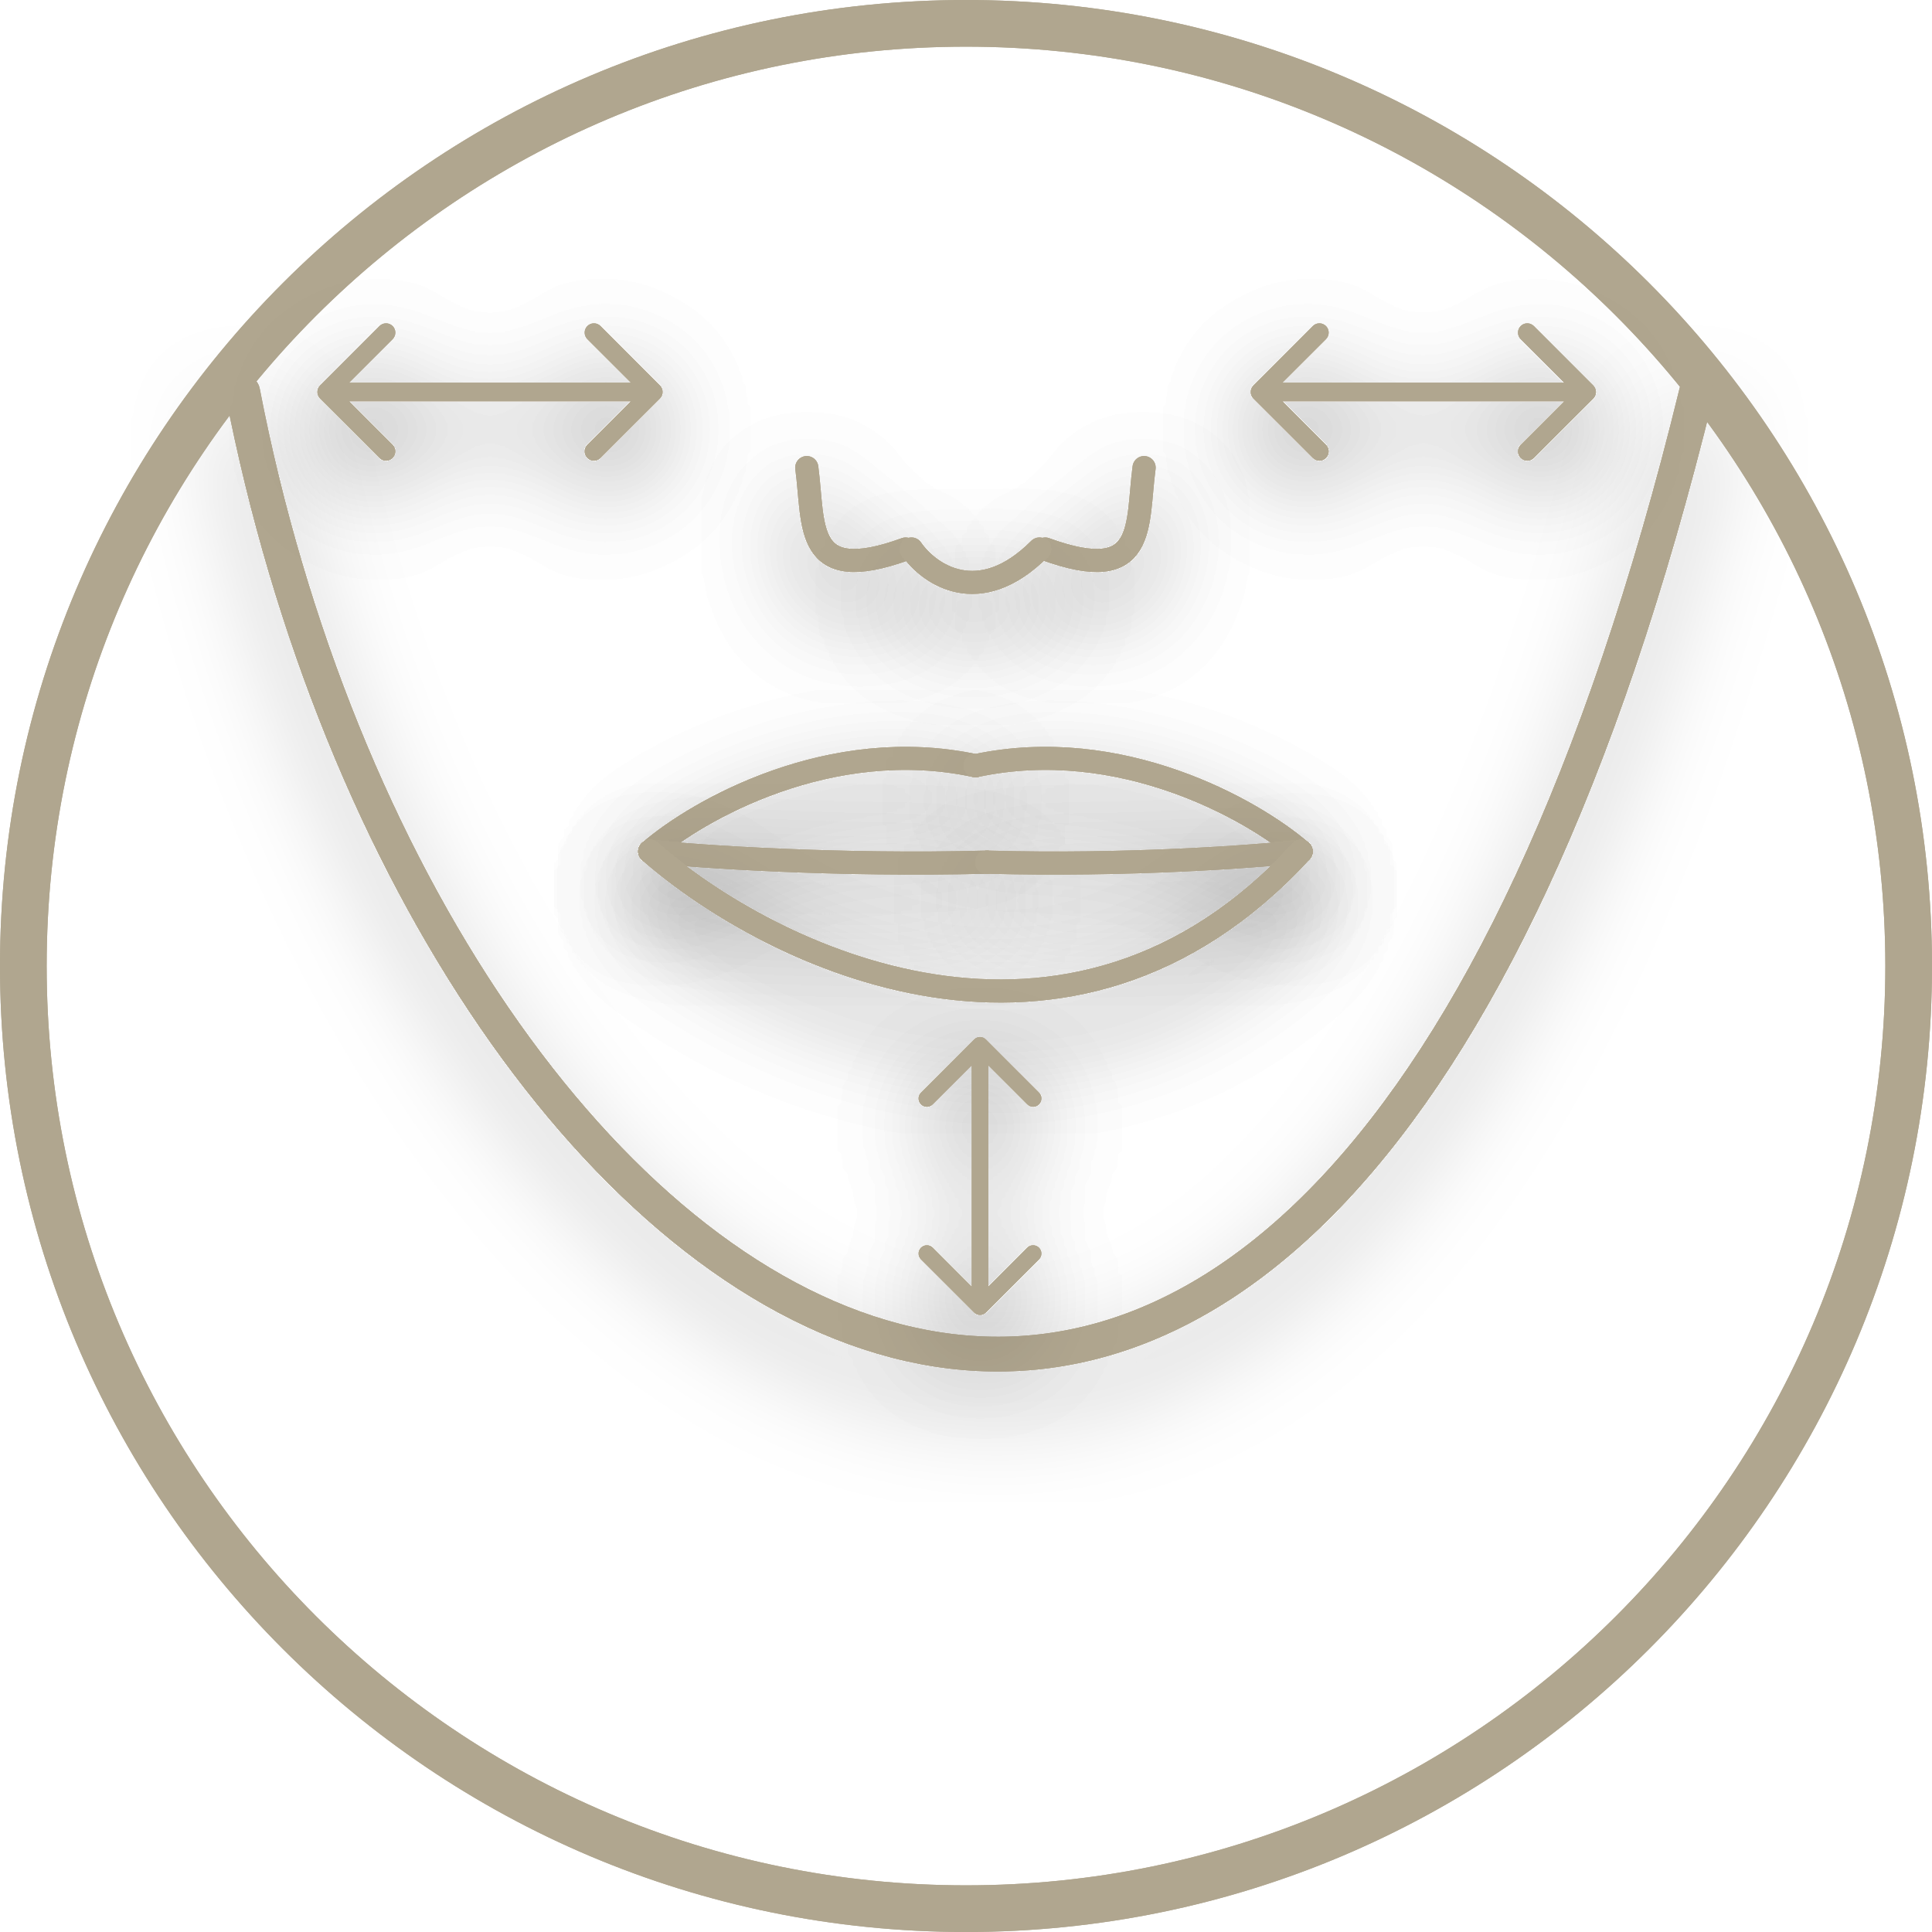
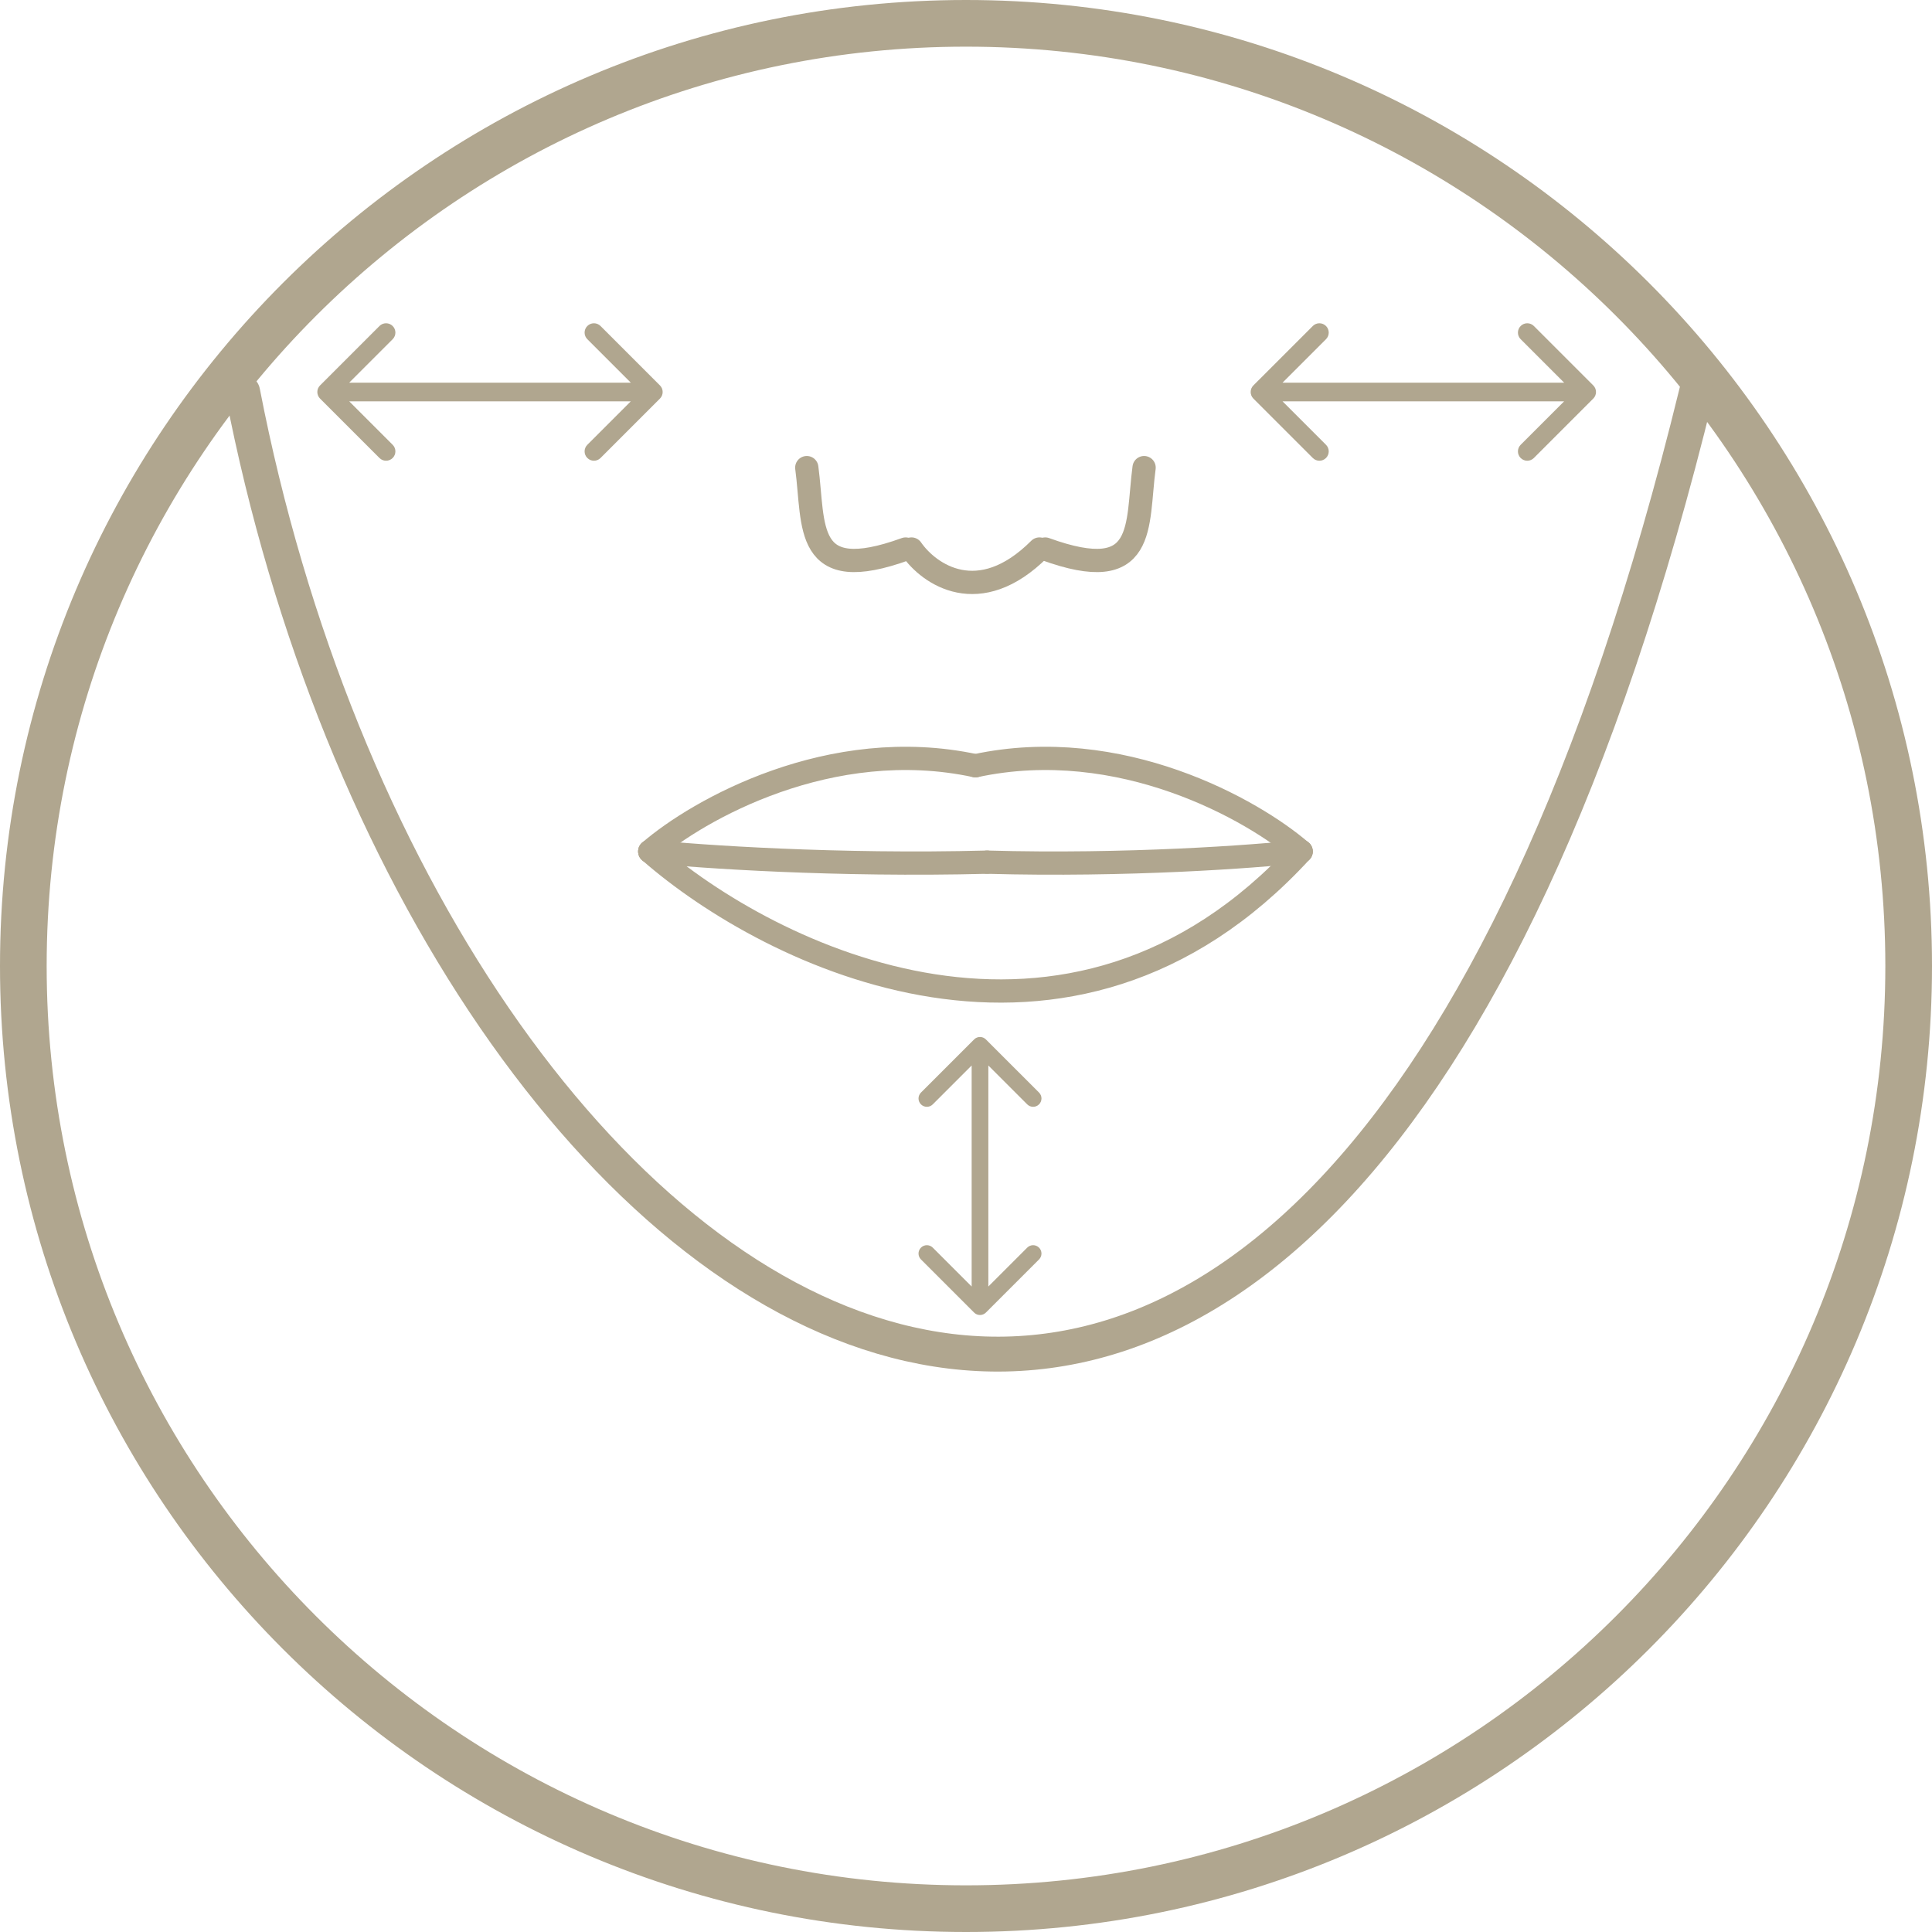
<svg xmlns="http://www.w3.org/2000/svg" width="207" height="207" viewBox="0 0 207 207" fill="none">
  <circle cx="103.5" cy="103.5" r="101" stroke="#B0A68F" stroke-width="5" />
-   <g filter="url(#filter0_d_1391_2670)">
-     <path d="M69.617 91.226C74.776 86.774 88.978 78.706 104.512 82.044" stroke="#B0A68F" stroke-width="2.492" stroke-linecap="round" />
-   </g>
-   <g filter="url(#filter1_d_1391_2670)">
-     <path d="M139.406 91.226C134.247 86.774 120.045 78.706 104.512 82.044" stroke="#B0A68F" stroke-width="2.492" stroke-linecap="round" />
-   </g>
-   <g filter="url(#filter2_d_1391_2670)">
-     <path d="M69.617 91.226C74.961 91.783 89.669 92.791 105.758 92.374" stroke="#B0A68F" stroke-width="2.492" stroke-linecap="round" />
-   </g>
-   <g filter="url(#filter3_d_1391_2670)">
-     <path d="M139.406 91.226C134.431 91.783 120.737 92.791 105.758 92.374" stroke="#B0A68F" stroke-width="2.492" stroke-linecap="round" />
-   </g>
-   <g filter="url(#filter4_d_1391_2670)">
-     <path d="M69.617 91.227C82.51 102.512 114.518 118.311 139.406 91.227" stroke="#B0A68F" stroke-width="2.492" stroke-linecap="round" />
-   </g>
-   <g filter="url(#filter5_d_1391_2670)">
-     <path d="M26 42C45.921 144.814 140.644 210.241 181.779 42" stroke="#B0A68F" stroke-width="3.739" stroke-linecap="round" />
-   </g>
-   <g filter="url(#filter6_d_1391_2670)">
-     <path d="M86.441 50.102C87.272 56.333 86.067 62.813 97.034 58.825" stroke="#B0A68F" stroke-width="2.492" stroke-linecap="round" />
-   </g>
-   <g filter="url(#filter7_d_1391_2670)">
-     <path d="M122.582 50.102C121.751 56.333 122.956 62.813 111.989 58.825" stroke="#B0A68F" stroke-width="2.492" stroke-linecap="round" />
-   </g>
-   <g filter="url(#filter8_d_1391_2670)">
-     <path d="M97.66 58.824C99.529 61.524 104.888 65.305 111.369 58.824" stroke="#B0A68F" stroke-width="2.492" stroke-linecap="round" />
-   </g>
-   <g filter="url(#filter9_d_1391_2670)">
-     <path d="M70.707 42.707C71.098 42.317 71.098 41.683 70.707 41.293L64.343 34.929C63.953 34.538 63.319 34.538 62.929 34.929C62.538 35.319 62.538 35.953 62.929 36.343L68.586 42L62.929 47.657C62.538 48.047 62.538 48.681 62.929 49.071C63.319 49.462 63.953 49.462 64.343 49.071L70.707 42.707ZM34.293 41.293C33.902 41.683 33.902 42.317 34.293 42.707L40.657 49.071C41.047 49.462 41.681 49.462 42.071 49.071C42.462 48.681 42.462 48.047 42.071 47.657L36.414 42L42.071 36.343C42.462 35.953 42.462 35.319 42.071 34.929C41.681 34.538 41.047 34.538 40.657 34.929L34.293 41.293ZM70 41L35 41V43L70 43V41Z" fill="#B0A68F" />
-   </g>
-   <g filter="url(#filter10_d_1391_2670)">
-     <path d="M170.707 42.707C171.098 42.317 171.098 41.683 170.707 41.293L164.343 34.929C163.953 34.538 163.319 34.538 162.929 34.929C162.538 35.319 162.538 35.953 162.929 36.343L168.586 42L162.929 47.657C162.538 48.047 162.538 48.681 162.929 49.071C163.319 49.462 163.953 49.462 164.343 49.071L170.707 42.707ZM134.293 41.293C133.902 41.683 133.902 42.317 134.293 42.707L140.657 49.071C141.047 49.462 141.681 49.462 142.071 49.071C142.462 48.681 142.462 48.047 142.071 47.657L136.414 42L142.071 36.343C142.462 35.953 142.462 35.319 142.071 34.929C141.681 34.538 141.047 34.538 140.657 34.929L134.293 41.293ZM170 41L135 41V43L170 43V41Z" fill="#B0A68F" />
-   </g>
-   <g filter="url(#filter11_d_1391_2670)">
-     <path d="M104.368 140.632C104.717 140.982 105.283 140.982 105.632 140.632L111.325 134.94C111.674 134.591 111.674 134.025 111.325 133.675C110.975 133.326 110.409 133.326 110.06 133.675L105 138.735L99.94 133.675C99.591 133.326 99.025 133.326 98.675 133.675C98.326 134.025 98.326 134.591 98.675 134.94L104.368 140.632ZM105.632 111.368C105.283 111.018 104.717 111.018 104.368 111.368L98.675 117.06C98.326 117.409 98.326 117.975 98.675 118.325C99.025 118.674 99.591 118.674 99.94 118.325L105 113.265L110.06 118.325C110.409 118.674 110.975 118.674 111.325 118.325C111.674 117.975 111.674 117.409 111.325 117.06L105.632 111.368ZM105.894 140L105.894 112L104.106 112L104.106 140L105.894 140Z" fill="#B0A68F" />
-   </g>
-   <circle cx="103.5" cy="103.5" r="101" stroke="#B0A68F" stroke-width="5" />
-   <g filter="url(#filter12_d_1391_2670)">
-     <path d="M69.617 91.226C74.776 86.774 88.978 78.706 104.512 82.044" stroke="#B0A68F" stroke-width="2.492" stroke-linecap="round" />
-   </g>
-   <g filter="url(#filter13_d_1391_2670)">
-     <path d="M139.406 91.226C134.247 86.774 120.045 78.706 104.512 82.044" stroke="#B0A68F" stroke-width="2.492" stroke-linecap="round" />
-   </g>
-   <g filter="url(#filter14_d_1391_2670)">
-     <path d="M69.617 91.226C74.961 91.783 89.669 92.791 105.758 92.374" stroke="#B0A68F" stroke-width="2.492" stroke-linecap="round" />
-   </g>
-   <g filter="url(#filter15_d_1391_2670)">
-     <path d="M139.406 91.226C134.431 91.783 120.737 92.791 105.758 92.374" stroke="#B0A68F" stroke-width="2.492" stroke-linecap="round" />
-   </g>
-   <g filter="url(#filter16_d_1391_2670)">
-     <path d="M69.617 91.227C82.51 102.512 114.518 118.311 139.406 91.227" stroke="#B0A68F" stroke-width="2.492" stroke-linecap="round" />
-   </g>
+   <path d="M69.617 91.226C74.776 86.774 88.978 78.706 104.512 82.044" stroke="#B0A68F" stroke-width="2.492" stroke-linecap="round" />
+   <path d="M139.406 91.226C134.247 86.774 120.045 78.706 104.512 82.044" stroke="#B0A68F" stroke-width="2.492" stroke-linecap="round" />
+   <path d="M69.617 91.226C74.961 91.783 89.669 92.791 105.758 92.374" stroke="#B0A68F" stroke-width="2.492" stroke-linecap="round" />
+   <path d="M139.406 91.226C134.431 91.783 120.737 92.791 105.758 92.374" stroke="#B0A68F" stroke-width="2.492" stroke-linecap="round" />
+   <path d="M69.617 91.227C82.51 102.512 114.518 118.311 139.406 91.227" stroke="#B0A68F" stroke-width="2.492" stroke-linecap="round" />
  <path d="M26 42C45.921 144.814 140.644 210.241 181.779 42" stroke="#B0A68F" stroke-width="3.739" stroke-linecap="round" />
-   <g filter="url(#filter17_d_1391_2670)">
-     <path d="M86.441 50.102C87.272 56.333 86.067 62.813 97.034 58.825" stroke="#B0A68F" stroke-width="2.492" stroke-linecap="round" />
-   </g>
-   <g filter="url(#filter18_d_1391_2670)">
-     <path d="M122.582 50.102C121.751 56.333 122.956 62.813 111.989 58.825" stroke="#B0A68F" stroke-width="2.492" stroke-linecap="round" />
-   </g>
-   <g filter="url(#filter19_d_1391_2670)">
-     <path d="M97.66 58.824C99.529 61.524 104.888 65.305 111.369 58.824" stroke="#B0A68F" stroke-width="2.492" stroke-linecap="round" />
-   </g>
-   <g filter="url(#filter20_d_1391_2670)">
-     <path d="M70.707 42.707C71.098 42.317 71.098 41.683 70.707 41.293L64.343 34.929C63.953 34.538 63.319 34.538 62.929 34.929C62.538 35.319 62.538 35.953 62.929 36.343L68.586 42L62.929 47.657C62.538 48.047 62.538 48.681 62.929 49.071C63.319 49.462 63.953 49.462 64.343 49.071L70.707 42.707ZM34.293 41.293C33.902 41.683 33.902 42.317 34.293 42.707L40.657 49.071C41.047 49.462 41.681 49.462 42.071 49.071C42.462 48.681 42.462 48.047 42.071 47.657L36.414 42L42.071 36.343C42.462 35.953 42.462 35.319 42.071 34.929C41.681 34.538 41.047 34.538 40.657 34.929L34.293 41.293ZM70 41L35 41V43L70 43V41Z" fill="#B0A68F" />
-   </g>
-   <g filter="url(#filter21_d_1391_2670)">
-     <path d="M170.707 42.707C171.098 42.317 171.098 41.683 170.707 41.293L164.343 34.929C163.953 34.538 163.319 34.538 162.929 34.929C162.538 35.319 162.538 35.953 162.929 36.343L168.586 42L162.929 47.657C162.538 48.047 162.538 48.681 162.929 49.071C163.319 49.462 163.953 49.462 164.343 49.071L170.707 42.707ZM134.293 41.293C133.902 41.683 133.902 42.317 134.293 42.707L140.657 49.071C141.047 49.462 141.681 49.462 142.071 49.071C142.462 48.681 142.462 48.047 142.071 47.657L136.414 42L142.071 36.343C142.462 35.953 142.462 35.319 142.071 34.929C141.681 34.538 141.047 34.538 140.657 34.929L134.293 41.293ZM170 41L135 41V43L170 43V41Z" fill="#B0A68F" />
-   </g>
-   <g filter="url(#filter22_d_1391_2670)">
-     <path d="M104.368 140.632C104.717 140.982 105.283 140.982 105.632 140.632L111.325 134.94C111.674 134.591 111.674 134.025 111.325 133.675C110.975 133.326 110.409 133.326 110.06 133.675L105 138.735L99.94 133.675C99.591 133.326 99.025 133.326 98.675 133.675C98.326 134.025 98.326 134.591 98.675 134.94L104.368 140.632ZM105.632 111.368C105.283 111.018 104.717 111.018 104.368 111.368L98.675 117.06C98.326 117.409 98.326 117.975 98.675 118.325C99.025 118.674 99.591 118.674 99.94 118.325L105 113.265L110.06 118.325C110.409 118.674 110.975 118.674 111.325 118.325C111.674 117.975 111.674 117.409 111.325 117.06L105.632 111.368ZM105.894 140L105.894 112L104.106 112L104.106 140L105.894 140Z" fill="#B0A68F" />
-   </g>
-   <defs>
-     <filter id="filter0_d_1391_2670" x="58.371" y="74.01" width="57.387" height="32.463" filterUnits="userSpaceOnUse" color-interpolation-filters="sRGB">
-       <feFlood flood-opacity="0" result="BackgroundImageFix" />
-       <feColorMatrix in="SourceAlpha" type="matrix" values="0 0 0 0 0 0 0 0 0 0 0 0 0 0 0 0 0 0 127 0" result="hardAlpha" />
-       <feOffset dy="4" />
-       <feGaussianBlur stdDeviation="5" />
-       <feComposite in2="hardAlpha" operator="out" />
-       <feColorMatrix type="matrix" values="0 0 0 0 0 0 0 0 0 0 0 0 0 0 0 0 0 0 0.25 0" />
-       <feBlend mode="normal" in2="BackgroundImageFix" result="effect1_dropShadow_1391_2670" />
-       <feBlend mode="normal" in="SourceGraphic" in2="effect1_dropShadow_1391_2670" result="shape" />
-     </filter>
-     <filter id="filter1_d_1391_2670" x="93.266" y="74.01" width="57.387" height="32.463" filterUnits="userSpaceOnUse" color-interpolation-filters="sRGB">
-       <feFlood flood-opacity="0" result="BackgroundImageFix" />
-       <feColorMatrix in="SourceAlpha" type="matrix" values="0 0 0 0 0 0 0 0 0 0 0 0 0 0 0 0 0 0 127 0" result="hardAlpha" />
-       <feOffset dy="4" />
-       <feGaussianBlur stdDeviation="5" />
-       <feComposite in2="hardAlpha" operator="out" />
-       <feColorMatrix type="matrix" values="0 0 0 0 0 0 0 0 0 0 0 0 0 0 0 0 0 0 0.25 0" />
-       <feBlend mode="normal" in2="BackgroundImageFix" result="effect1_dropShadow_1391_2670" />
-       <feBlend mode="normal" in="SourceGraphic" in2="effect1_dropShadow_1391_2670" result="shape" />
-     </filter>
-     <filter id="filter2_d_1391_2670" x="58.371" y="83.981" width="58.633" height="23.738" filterUnits="userSpaceOnUse" color-interpolation-filters="sRGB">
-       <feFlood flood-opacity="0" result="BackgroundImageFix" />
-       <feColorMatrix in="SourceAlpha" type="matrix" values="0 0 0 0 0 0 0 0 0 0 0 0 0 0 0 0 0 0 127 0" result="hardAlpha" />
-       <feOffset dy="4" />
-       <feGaussianBlur stdDeviation="5" />
-       <feComposite in2="hardAlpha" operator="out" />
-       <feColorMatrix type="matrix" values="0 0 0 0 0 0 0 0 0 0 0 0 0 0 0 0 0 0 0.25 0" />
-       <feBlend mode="normal" in2="BackgroundImageFix" result="effect1_dropShadow_1391_2670" />
-       <feBlend mode="normal" in="SourceGraphic" in2="effect1_dropShadow_1391_2670" result="shape" />
-     </filter>
-     <filter id="filter3_d_1391_2670" x="94.512" y="83.981" width="56.141" height="23.738" filterUnits="userSpaceOnUse" color-interpolation-filters="sRGB">
-       <feFlood flood-opacity="0" result="BackgroundImageFix" />
-       <feColorMatrix in="SourceAlpha" type="matrix" values="0 0 0 0 0 0 0 0 0 0 0 0 0 0 0 0 0 0 127 0" result="hardAlpha" />
-       <feOffset dy="4" />
-       <feGaussianBlur stdDeviation="5" />
-       <feComposite in2="hardAlpha" operator="out" />
-       <feColorMatrix type="matrix" values="0 0 0 0 0 0 0 0 0 0 0 0 0 0 0 0 0 0 0.25 0" />
-       <feBlend mode="normal" in2="BackgroundImageFix" result="effect1_dropShadow_1391_2670" />
-       <feBlend mode="normal" in="SourceGraphic" in2="effect1_dropShadow_1391_2670" result="shape" />
-     </filter>
-     <filter id="filter4_d_1391_2670" x="58.371" y="83.981" width="92.281" height="37.447" filterUnits="userSpaceOnUse" color-interpolation-filters="sRGB">
-       <feFlood flood-opacity="0" result="BackgroundImageFix" />
-       <feColorMatrix in="SourceAlpha" type="matrix" values="0 0 0 0 0 0 0 0 0 0 0 0 0 0 0 0 0 0 127 0" result="hardAlpha" />
-       <feOffset dy="4" />
-       <feGaussianBlur stdDeviation="5" />
-       <feComposite in2="hardAlpha" operator="out" />
-       <feColorMatrix type="matrix" values="0 0 0 0 0 0 0 0 0 0 0 0 0 0 0 0 0 0 0.25 0" />
-       <feBlend mode="normal" in2="BackgroundImageFix" result="effect1_dropShadow_1391_2670" />
-       <feBlend mode="normal" in="SourceGraphic" in2="effect1_dropShadow_1391_2670" result="shape" />
-     </filter>
-     <filter id="filter5_d_1391_2670" x="14.129" y="34.131" width="179.52" height="126.824" filterUnits="userSpaceOnUse" color-interpolation-filters="sRGB">
-       <feFlood flood-opacity="0" result="BackgroundImageFix" />
-       <feColorMatrix in="SourceAlpha" type="matrix" values="0 0 0 0 0 0 0 0 0 0 0 0 0 0 0 0 0 0 127 0" result="hardAlpha" />
-       <feOffset dy="4" />
-       <feGaussianBlur stdDeviation="5" />
-       <feComposite in2="hardAlpha" operator="out" />
-       <feColorMatrix type="matrix" values="0 0 0 0 0 0 0 0 0 0 0 0 0 0 0 0 0 0 0.25 0" />
-       <feBlend mode="normal" in2="BackgroundImageFix" result="effect1_dropShadow_1391_2670" />
-       <feBlend mode="normal" in="SourceGraphic" in2="effect1_dropShadow_1391_2670" result="shape" />
-     </filter>
-     <filter id="filter6_d_1391_2670" x="75.195" y="42.855" width="33.086" height="32.443" filterUnits="userSpaceOnUse" color-interpolation-filters="sRGB">
-       <feFlood flood-opacity="0" result="BackgroundImageFix" />
-       <feColorMatrix in="SourceAlpha" type="matrix" values="0 0 0 0 0 0 0 0 0 0 0 0 0 0 0 0 0 0 127 0" result="hardAlpha" />
-       <feOffset dy="4" />
-       <feGaussianBlur stdDeviation="5" />
-       <feComposite in2="hardAlpha" operator="out" />
-       <feColorMatrix type="matrix" values="0 0 0 0 0 0 0 0 0 0 0 0 0 0 0 0 0 0 0.25 0" />
-       <feBlend mode="normal" in2="BackgroundImageFix" result="effect1_dropShadow_1391_2670" />
-       <feBlend mode="normal" in="SourceGraphic" in2="effect1_dropShadow_1391_2670" result="shape" />
-     </filter>
-     <filter id="filter7_d_1391_2670" x="100.742" y="42.855" width="33.086" height="32.443" filterUnits="userSpaceOnUse" color-interpolation-filters="sRGB">
-       <feFlood flood-opacity="0" result="BackgroundImageFix" />
-       <feColorMatrix in="SourceAlpha" type="matrix" values="0 0 0 0 0 0 0 0 0 0 0 0 0 0 0 0 0 0 127 0" result="hardAlpha" />
-       <feOffset dy="4" />
-       <feGaussianBlur stdDeviation="5" />
-       <feComposite in2="hardAlpha" operator="out" />
-       <feColorMatrix type="matrix" values="0 0 0 0 0 0 0 0 0 0 0 0 0 0 0 0 0 0 0.25 0" />
-       <feBlend mode="normal" in2="BackgroundImageFix" result="effect1_dropShadow_1391_2670" />
-       <feBlend mode="normal" in="SourceGraphic" in2="effect1_dropShadow_1391_2670" result="shape" />
-     </filter>
-     <filter id="filter8_d_1391_2670" x="86.414" y="51.578" width="36.199" height="26.07" filterUnits="userSpaceOnUse" color-interpolation-filters="sRGB">
-       <feFlood flood-opacity="0" result="BackgroundImageFix" />
-       <feColorMatrix in="SourceAlpha" type="matrix" values="0 0 0 0 0 0 0 0 0 0 0 0 0 0 0 0 0 0 127 0" result="hardAlpha" />
-       <feOffset dy="4" />
-       <feGaussianBlur stdDeviation="5" />
-       <feComposite in2="hardAlpha" operator="out" />
-       <feColorMatrix type="matrix" values="0 0 0 0 0 0 0 0 0 0 0 0 0 0 0 0 0 0 0.25 0" />
-       <feBlend mode="normal" in2="BackgroundImageFix" result="effect1_dropShadow_1391_2670" />
-       <feBlend mode="normal" in="SourceGraphic" in2="effect1_dropShadow_1391_2670" result="shape" />
-     </filter>
-     <filter id="filter9_d_1391_2670" x="24" y="28.637" width="57" height="34.727" filterUnits="userSpaceOnUse" color-interpolation-filters="sRGB">
-       <feFlood flood-opacity="0" result="BackgroundImageFix" />
-       <feColorMatrix in="SourceAlpha" type="matrix" values="0 0 0 0 0 0 0 0 0 0 0 0 0 0 0 0 0 0 127 0" result="hardAlpha" />
-       <feOffset dy="4" />
-       <feGaussianBlur stdDeviation="5" />
-       <feComposite in2="hardAlpha" operator="out" />
-       <feColorMatrix type="matrix" values="0 0 0 0 0 0 0 0 0 0 0 0 0 0 0 0 0 0 0.25 0" />
-       <feBlend mode="normal" in2="BackgroundImageFix" result="effect1_dropShadow_1391_2670" />
-       <feBlend mode="normal" in="SourceGraphic" in2="effect1_dropShadow_1391_2670" result="shape" />
-     </filter>
-     <filter id="filter10_d_1391_2670" x="124" y="28.637" width="57" height="34.727" filterUnits="userSpaceOnUse" color-interpolation-filters="sRGB">
-       <feFlood flood-opacity="0" result="BackgroundImageFix" />
-       <feColorMatrix in="SourceAlpha" type="matrix" values="0 0 0 0 0 0 0 0 0 0 0 0 0 0 0 0 0 0 127 0" result="hardAlpha" />
-       <feOffset dy="4" />
-       <feGaussianBlur stdDeviation="5" />
-       <feComposite in2="hardAlpha" operator="out" />
-       <feColorMatrix type="matrix" values="0 0 0 0 0 0 0 0 0 0 0 0 0 0 0 0 0 0 0.25 0" />
-       <feBlend mode="normal" in2="BackgroundImageFix" result="effect1_dropShadow_1391_2670" />
-       <feBlend mode="normal" in="SourceGraphic" in2="effect1_dropShadow_1391_2670" result="shape" />
-     </filter>
-     <filter id="filter11_d_1391_2670" x="88.414" y="105.105" width="33.172" height="49.789" filterUnits="userSpaceOnUse" color-interpolation-filters="sRGB">
-       <feFlood flood-opacity="0" result="BackgroundImageFix" />
-       <feColorMatrix in="SourceAlpha" type="matrix" values="0 0 0 0 0 0 0 0 0 0 0 0 0 0 0 0 0 0 127 0" result="hardAlpha" />
-       <feOffset dy="4" />
-       <feGaussianBlur stdDeviation="5" />
-       <feComposite in2="hardAlpha" operator="out" />
-       <feColorMatrix type="matrix" values="0 0 0 0 0 0 0 0 0 0 0 0 0 0 0 0 0 0 0.25 0" />
-       <feBlend mode="normal" in2="BackgroundImageFix" result="effect1_dropShadow_1391_2670" />
-       <feBlend mode="normal" in="SourceGraphic" in2="effect1_dropShadow_1391_2670" result="shape" />
-     </filter>
-     <filter id="filter12_d_1391_2670" x="58.371" y="74.01" width="57.387" height="32.463" filterUnits="userSpaceOnUse" color-interpolation-filters="sRGB">
-       <feFlood flood-opacity="0" result="BackgroundImageFix" />
-       <feColorMatrix in="SourceAlpha" type="matrix" values="0 0 0 0 0 0 0 0 0 0 0 0 0 0 0 0 0 0 127 0" result="hardAlpha" />
-       <feOffset dy="4" />
-       <feGaussianBlur stdDeviation="5" />
-       <feComposite in2="hardAlpha" operator="out" />
-       <feColorMatrix type="matrix" values="0 0 0 0 0 0 0 0 0 0 0 0 0 0 0 0 0 0 0.25 0" />
-       <feBlend mode="normal" in2="BackgroundImageFix" result="effect1_dropShadow_1391_2670" />
-       <feBlend mode="normal" in="SourceGraphic" in2="effect1_dropShadow_1391_2670" result="shape" />
-     </filter>
-     <filter id="filter13_d_1391_2670" x="93.266" y="74.01" width="57.387" height="32.463" filterUnits="userSpaceOnUse" color-interpolation-filters="sRGB">
-       <feFlood flood-opacity="0" result="BackgroundImageFix" />
-       <feColorMatrix in="SourceAlpha" type="matrix" values="0 0 0 0 0 0 0 0 0 0 0 0 0 0 0 0 0 0 127 0" result="hardAlpha" />
-       <feOffset dy="4" />
-       <feGaussianBlur stdDeviation="5" />
-       <feComposite in2="hardAlpha" operator="out" />
-       <feColorMatrix type="matrix" values="0 0 0 0 0 0 0 0 0 0 0 0 0 0 0 0 0 0 0.25 0" />
-       <feBlend mode="normal" in2="BackgroundImageFix" result="effect1_dropShadow_1391_2670" />
-       <feBlend mode="normal" in="SourceGraphic" in2="effect1_dropShadow_1391_2670" result="shape" />
-     </filter>
-     <filter id="filter14_d_1391_2670" x="58.371" y="83.981" width="58.633" height="23.738" filterUnits="userSpaceOnUse" color-interpolation-filters="sRGB">
-       <feFlood flood-opacity="0" result="BackgroundImageFix" />
-       <feColorMatrix in="SourceAlpha" type="matrix" values="0 0 0 0 0 0 0 0 0 0 0 0 0 0 0 0 0 0 127 0" result="hardAlpha" />
-       <feOffset dy="4" />
-       <feGaussianBlur stdDeviation="5" />
-       <feComposite in2="hardAlpha" operator="out" />
-       <feColorMatrix type="matrix" values="0 0 0 0 0 0 0 0 0 0 0 0 0 0 0 0 0 0 0.25 0" />
-       <feBlend mode="normal" in2="BackgroundImageFix" result="effect1_dropShadow_1391_2670" />
-       <feBlend mode="normal" in="SourceGraphic" in2="effect1_dropShadow_1391_2670" result="shape" />
-     </filter>
-     <filter id="filter15_d_1391_2670" x="94.512" y="83.981" width="56.141" height="23.738" filterUnits="userSpaceOnUse" color-interpolation-filters="sRGB">
-       <feFlood flood-opacity="0" result="BackgroundImageFix" />
-       <feColorMatrix in="SourceAlpha" type="matrix" values="0 0 0 0 0 0 0 0 0 0 0 0 0 0 0 0 0 0 127 0" result="hardAlpha" />
-       <feOffset dy="4" />
-       <feGaussianBlur stdDeviation="5" />
-       <feComposite in2="hardAlpha" operator="out" />
-       <feColorMatrix type="matrix" values="0 0 0 0 0 0 0 0 0 0 0 0 0 0 0 0 0 0 0.25 0" />
-       <feBlend mode="normal" in2="BackgroundImageFix" result="effect1_dropShadow_1391_2670" />
-       <feBlend mode="normal" in="SourceGraphic" in2="effect1_dropShadow_1391_2670" result="shape" />
-     </filter>
-     <filter id="filter16_d_1391_2670" x="58.371" y="83.981" width="92.281" height="37.447" filterUnits="userSpaceOnUse" color-interpolation-filters="sRGB">
-       <feFlood flood-opacity="0" result="BackgroundImageFix" />
-       <feColorMatrix in="SourceAlpha" type="matrix" values="0 0 0 0 0 0 0 0 0 0 0 0 0 0 0 0 0 0 127 0" result="hardAlpha" />
-       <feOffset dy="4" />
-       <feGaussianBlur stdDeviation="5" />
-       <feComposite in2="hardAlpha" operator="out" />
-       <feColorMatrix type="matrix" values="0 0 0 0 0 0 0 0 0 0 0 0 0 0 0 0 0 0 0.25 0" />
-       <feBlend mode="normal" in2="BackgroundImageFix" result="effect1_dropShadow_1391_2670" />
-       <feBlend mode="normal" in="SourceGraphic" in2="effect1_dropShadow_1391_2670" result="shape" />
-     </filter>
-     <filter id="filter17_d_1391_2670" x="75.195" y="42.855" width="33.086" height="32.443" filterUnits="userSpaceOnUse" color-interpolation-filters="sRGB">
-       <feFlood flood-opacity="0" result="BackgroundImageFix" />
-       <feColorMatrix in="SourceAlpha" type="matrix" values="0 0 0 0 0 0 0 0 0 0 0 0 0 0 0 0 0 0 127 0" result="hardAlpha" />
-       <feOffset dy="4" />
-       <feGaussianBlur stdDeviation="5" />
-       <feComposite in2="hardAlpha" operator="out" />
-       <feColorMatrix type="matrix" values="0 0 0 0 0 0 0 0 0 0 0 0 0 0 0 0 0 0 0.25 0" />
-       <feBlend mode="normal" in2="BackgroundImageFix" result="effect1_dropShadow_1391_2670" />
-       <feBlend mode="normal" in="SourceGraphic" in2="effect1_dropShadow_1391_2670" result="shape" />
-     </filter>
-     <filter id="filter18_d_1391_2670" x="100.742" y="42.855" width="33.086" height="32.443" filterUnits="userSpaceOnUse" color-interpolation-filters="sRGB">
-       <feFlood flood-opacity="0" result="BackgroundImageFix" />
-       <feColorMatrix in="SourceAlpha" type="matrix" values="0 0 0 0 0 0 0 0 0 0 0 0 0 0 0 0 0 0 127 0" result="hardAlpha" />
-       <feOffset dy="4" />
-       <feGaussianBlur stdDeviation="5" />
-       <feComposite in2="hardAlpha" operator="out" />
-       <feColorMatrix type="matrix" values="0 0 0 0 0 0 0 0 0 0 0 0 0 0 0 0 0 0 0.25 0" />
-       <feBlend mode="normal" in2="BackgroundImageFix" result="effect1_dropShadow_1391_2670" />
-       <feBlend mode="normal" in="SourceGraphic" in2="effect1_dropShadow_1391_2670" result="shape" />
-     </filter>
-     <filter id="filter19_d_1391_2670" x="86.414" y="51.578" width="36.199" height="26.07" filterUnits="userSpaceOnUse" color-interpolation-filters="sRGB">
-       <feFlood flood-opacity="0" result="BackgroundImageFix" />
-       <feColorMatrix in="SourceAlpha" type="matrix" values="0 0 0 0 0 0 0 0 0 0 0 0 0 0 0 0 0 0 127 0" result="hardAlpha" />
-       <feOffset dy="4" />
-       <feGaussianBlur stdDeviation="5" />
-       <feComposite in2="hardAlpha" operator="out" />
-       <feColorMatrix type="matrix" values="0 0 0 0 0 0 0 0 0 0 0 0 0 0 0 0 0 0 0.25 0" />
-       <feBlend mode="normal" in2="BackgroundImageFix" result="effect1_dropShadow_1391_2670" />
-       <feBlend mode="normal" in="SourceGraphic" in2="effect1_dropShadow_1391_2670" result="shape" />
-     </filter>
-     <filter id="filter20_d_1391_2670" x="24" y="28.637" width="57" height="34.727" filterUnits="userSpaceOnUse" color-interpolation-filters="sRGB">
-       <feFlood flood-opacity="0" result="BackgroundImageFix" />
-       <feColorMatrix in="SourceAlpha" type="matrix" values="0 0 0 0 0 0 0 0 0 0 0 0 0 0 0 0 0 0 127 0" result="hardAlpha" />
-       <feOffset dy="4" />
-       <feGaussianBlur stdDeviation="5" />
-       <feComposite in2="hardAlpha" operator="out" />
-       <feColorMatrix type="matrix" values="0 0 0 0 0 0 0 0 0 0 0 0 0 0 0 0 0 0 0.25 0" />
-       <feBlend mode="normal" in2="BackgroundImageFix" result="effect1_dropShadow_1391_2670" />
-       <feBlend mode="normal" in="SourceGraphic" in2="effect1_dropShadow_1391_2670" result="shape" />
-     </filter>
-     <filter id="filter21_d_1391_2670" x="124" y="28.637" width="57" height="34.727" filterUnits="userSpaceOnUse" color-interpolation-filters="sRGB">
-       <feFlood flood-opacity="0" result="BackgroundImageFix" />
-       <feColorMatrix in="SourceAlpha" type="matrix" values="0 0 0 0 0 0 0 0 0 0 0 0 0 0 0 0 0 0 127 0" result="hardAlpha" />
-       <feOffset dy="4" />
-       <feGaussianBlur stdDeviation="5" />
-       <feComposite in2="hardAlpha" operator="out" />
-       <feColorMatrix type="matrix" values="0 0 0 0 0 0 0 0 0 0 0 0 0 0 0 0 0 0 0.25 0" />
-       <feBlend mode="normal" in2="BackgroundImageFix" result="effect1_dropShadow_1391_2670" />
-       <feBlend mode="normal" in="SourceGraphic" in2="effect1_dropShadow_1391_2670" result="shape" />
-     </filter>
-     <filter id="filter22_d_1391_2670" x="88.414" y="105.105" width="33.172" height="49.789" filterUnits="userSpaceOnUse" color-interpolation-filters="sRGB">
-       <feFlood flood-opacity="0" result="BackgroundImageFix" />
-       <feColorMatrix in="SourceAlpha" type="matrix" values="0 0 0 0 0 0 0 0 0 0 0 0 0 0 0 0 0 0 127 0" result="hardAlpha" />
-       <feOffset dy="4" />
-       <feGaussianBlur stdDeviation="5" />
-       <feComposite in2="hardAlpha" operator="out" />
-       <feColorMatrix type="matrix" values="0 0 0 0 0 0 0 0 0 0 0 0 0 0 0 0 0 0 0.25 0" />
-       <feBlend mode="normal" in2="BackgroundImageFix" result="effect1_dropShadow_1391_2670" />
-       <feBlend mode="normal" in="SourceGraphic" in2="effect1_dropShadow_1391_2670" result="shape" />
-     </filter>
-   </defs>
+   <path d="M86.441 50.102C87.272 56.333 86.067 62.813 97.034 58.825" stroke="#B0A68F" stroke-width="2.492" stroke-linecap="round" />
+   <path d="M122.582 50.102C121.751 56.333 122.956 62.813 111.989 58.825" stroke="#B0A68F" stroke-width="2.492" stroke-linecap="round" />
+   <path d="M97.66 58.824C99.529 61.524 104.888 65.305 111.369 58.824" stroke="#B0A68F" stroke-width="2.492" stroke-linecap="round" />
+   <path d="M70.707 42.707C71.098 42.317 71.098 41.683 70.707 41.293L64.343 34.929C63.953 34.538 63.319 34.538 62.929 34.929C62.538 35.319 62.538 35.953 62.929 36.343L68.586 42L62.929 47.657C62.538 48.047 62.538 48.681 62.929 49.071C63.319 49.462 63.953 49.462 64.343 49.071L70.707 42.707ZM34.293 41.293C33.902 41.683 33.902 42.317 34.293 42.707L40.657 49.071C41.047 49.462 41.681 49.462 42.071 49.071C42.462 48.681 42.462 48.047 42.071 47.657L36.414 42L42.071 36.343C42.462 35.953 42.462 35.319 42.071 34.929C41.681 34.538 41.047 34.538 40.657 34.929L34.293 41.293ZM70 41L35 41V43L70 43V41Z" fill="#B0A68F" />
+   <path d="M170.707 42.707C171.098 42.317 171.098 41.683 170.707 41.293L164.343 34.929C163.953 34.538 163.319 34.538 162.929 34.929C162.538 35.319 162.538 35.953 162.929 36.343L168.586 42L162.929 47.657C162.538 48.047 162.538 48.681 162.929 49.071C163.319 49.462 163.953 49.462 164.343 49.071L170.707 42.707ZM134.293 41.293C133.902 41.683 133.902 42.317 134.293 42.707L140.657 49.071C141.047 49.462 141.681 49.462 142.071 49.071C142.462 48.681 142.462 48.047 142.071 47.657L136.414 42L142.071 36.343C142.462 35.953 142.462 35.319 142.071 34.929C141.681 34.538 141.047 34.538 140.657 34.929L134.293 41.293ZM170 41L135 41V43L170 43V41Z" fill="#B0A68F" />
+   <path d="M104.368 140.632C104.717 140.982 105.283 140.982 105.632 140.632L111.325 134.94C111.674 134.591 111.674 134.025 111.325 133.675C110.975 133.326 110.409 133.326 110.06 133.675L105 138.735L99.94 133.675C99.591 133.326 99.025 133.326 98.675 133.675C98.326 134.025 98.326 134.591 98.675 134.94L104.368 140.632ZM105.632 111.368C105.283 111.018 104.717 111.018 104.368 111.368L98.675 117.06C98.326 117.409 98.326 117.975 98.675 118.325C99.025 118.674 99.591 118.674 99.94 118.325L105 113.265L110.06 118.325C110.409 118.674 110.975 118.674 111.325 118.325C111.674 117.975 111.674 117.409 111.325 117.06L105.632 111.368ZM105.894 140L105.894 112L104.106 112L104.106 140L105.894 140Z" fill="#B0A68F" />
</svg>
